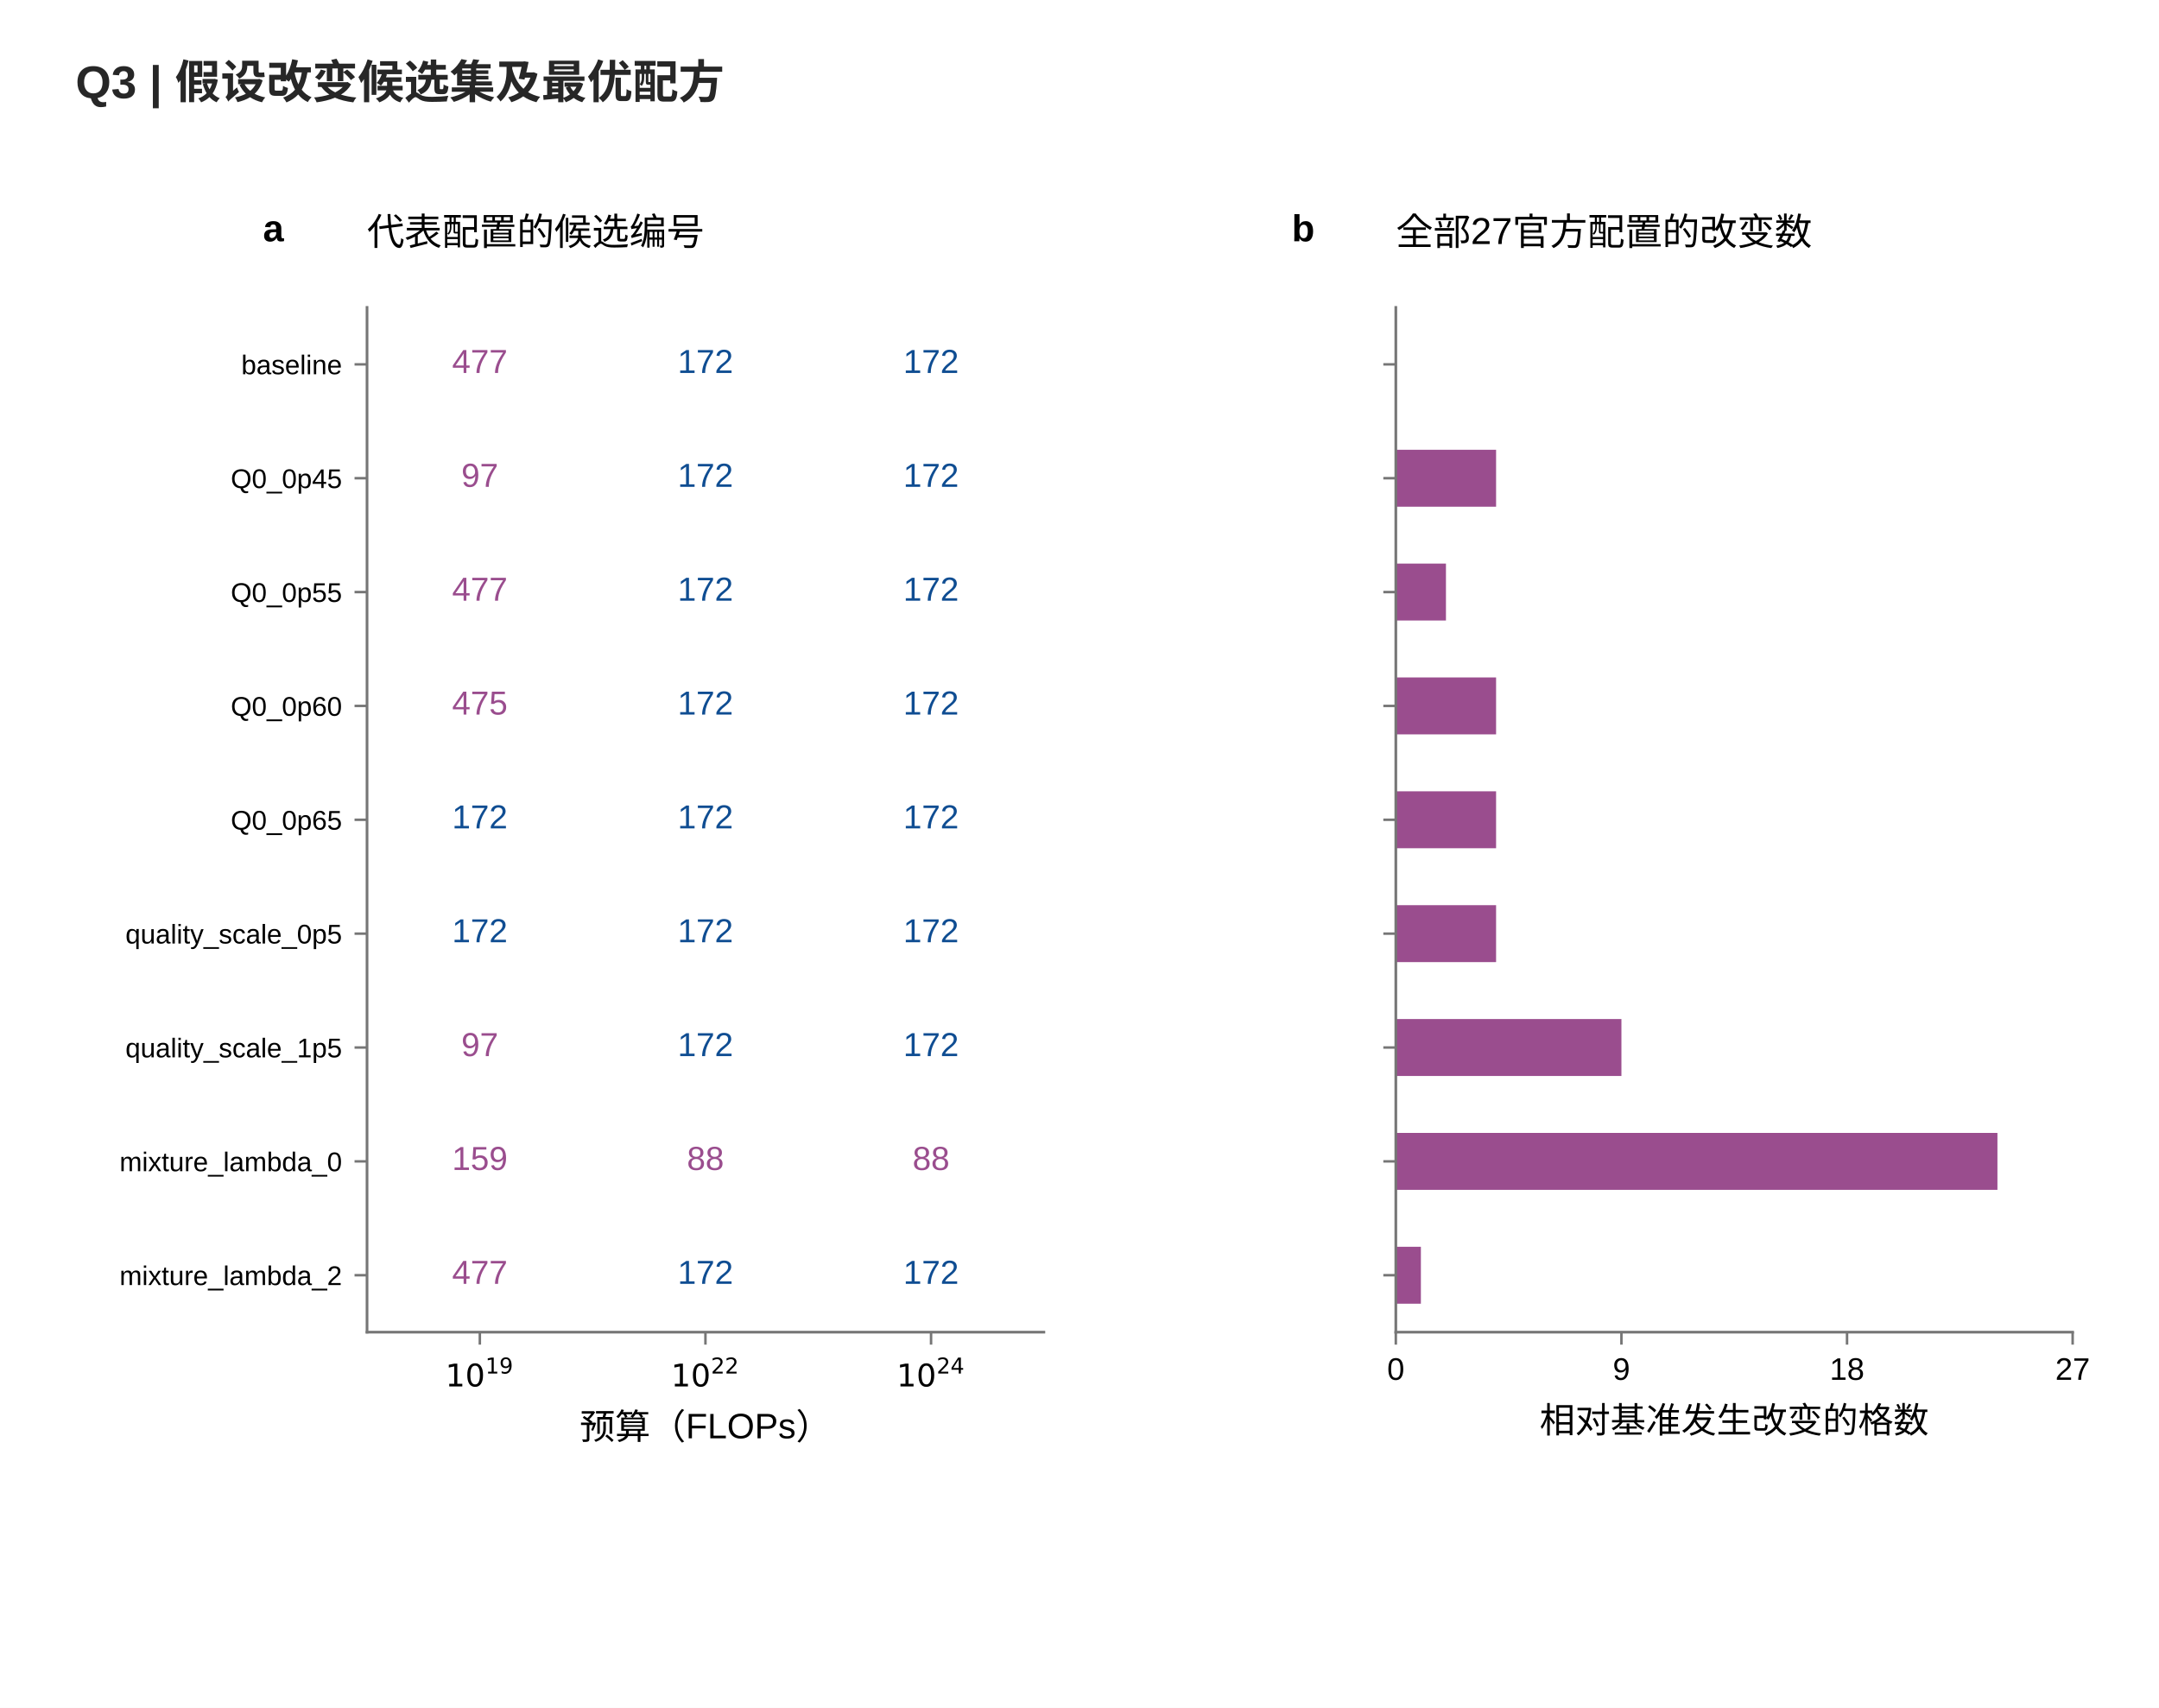
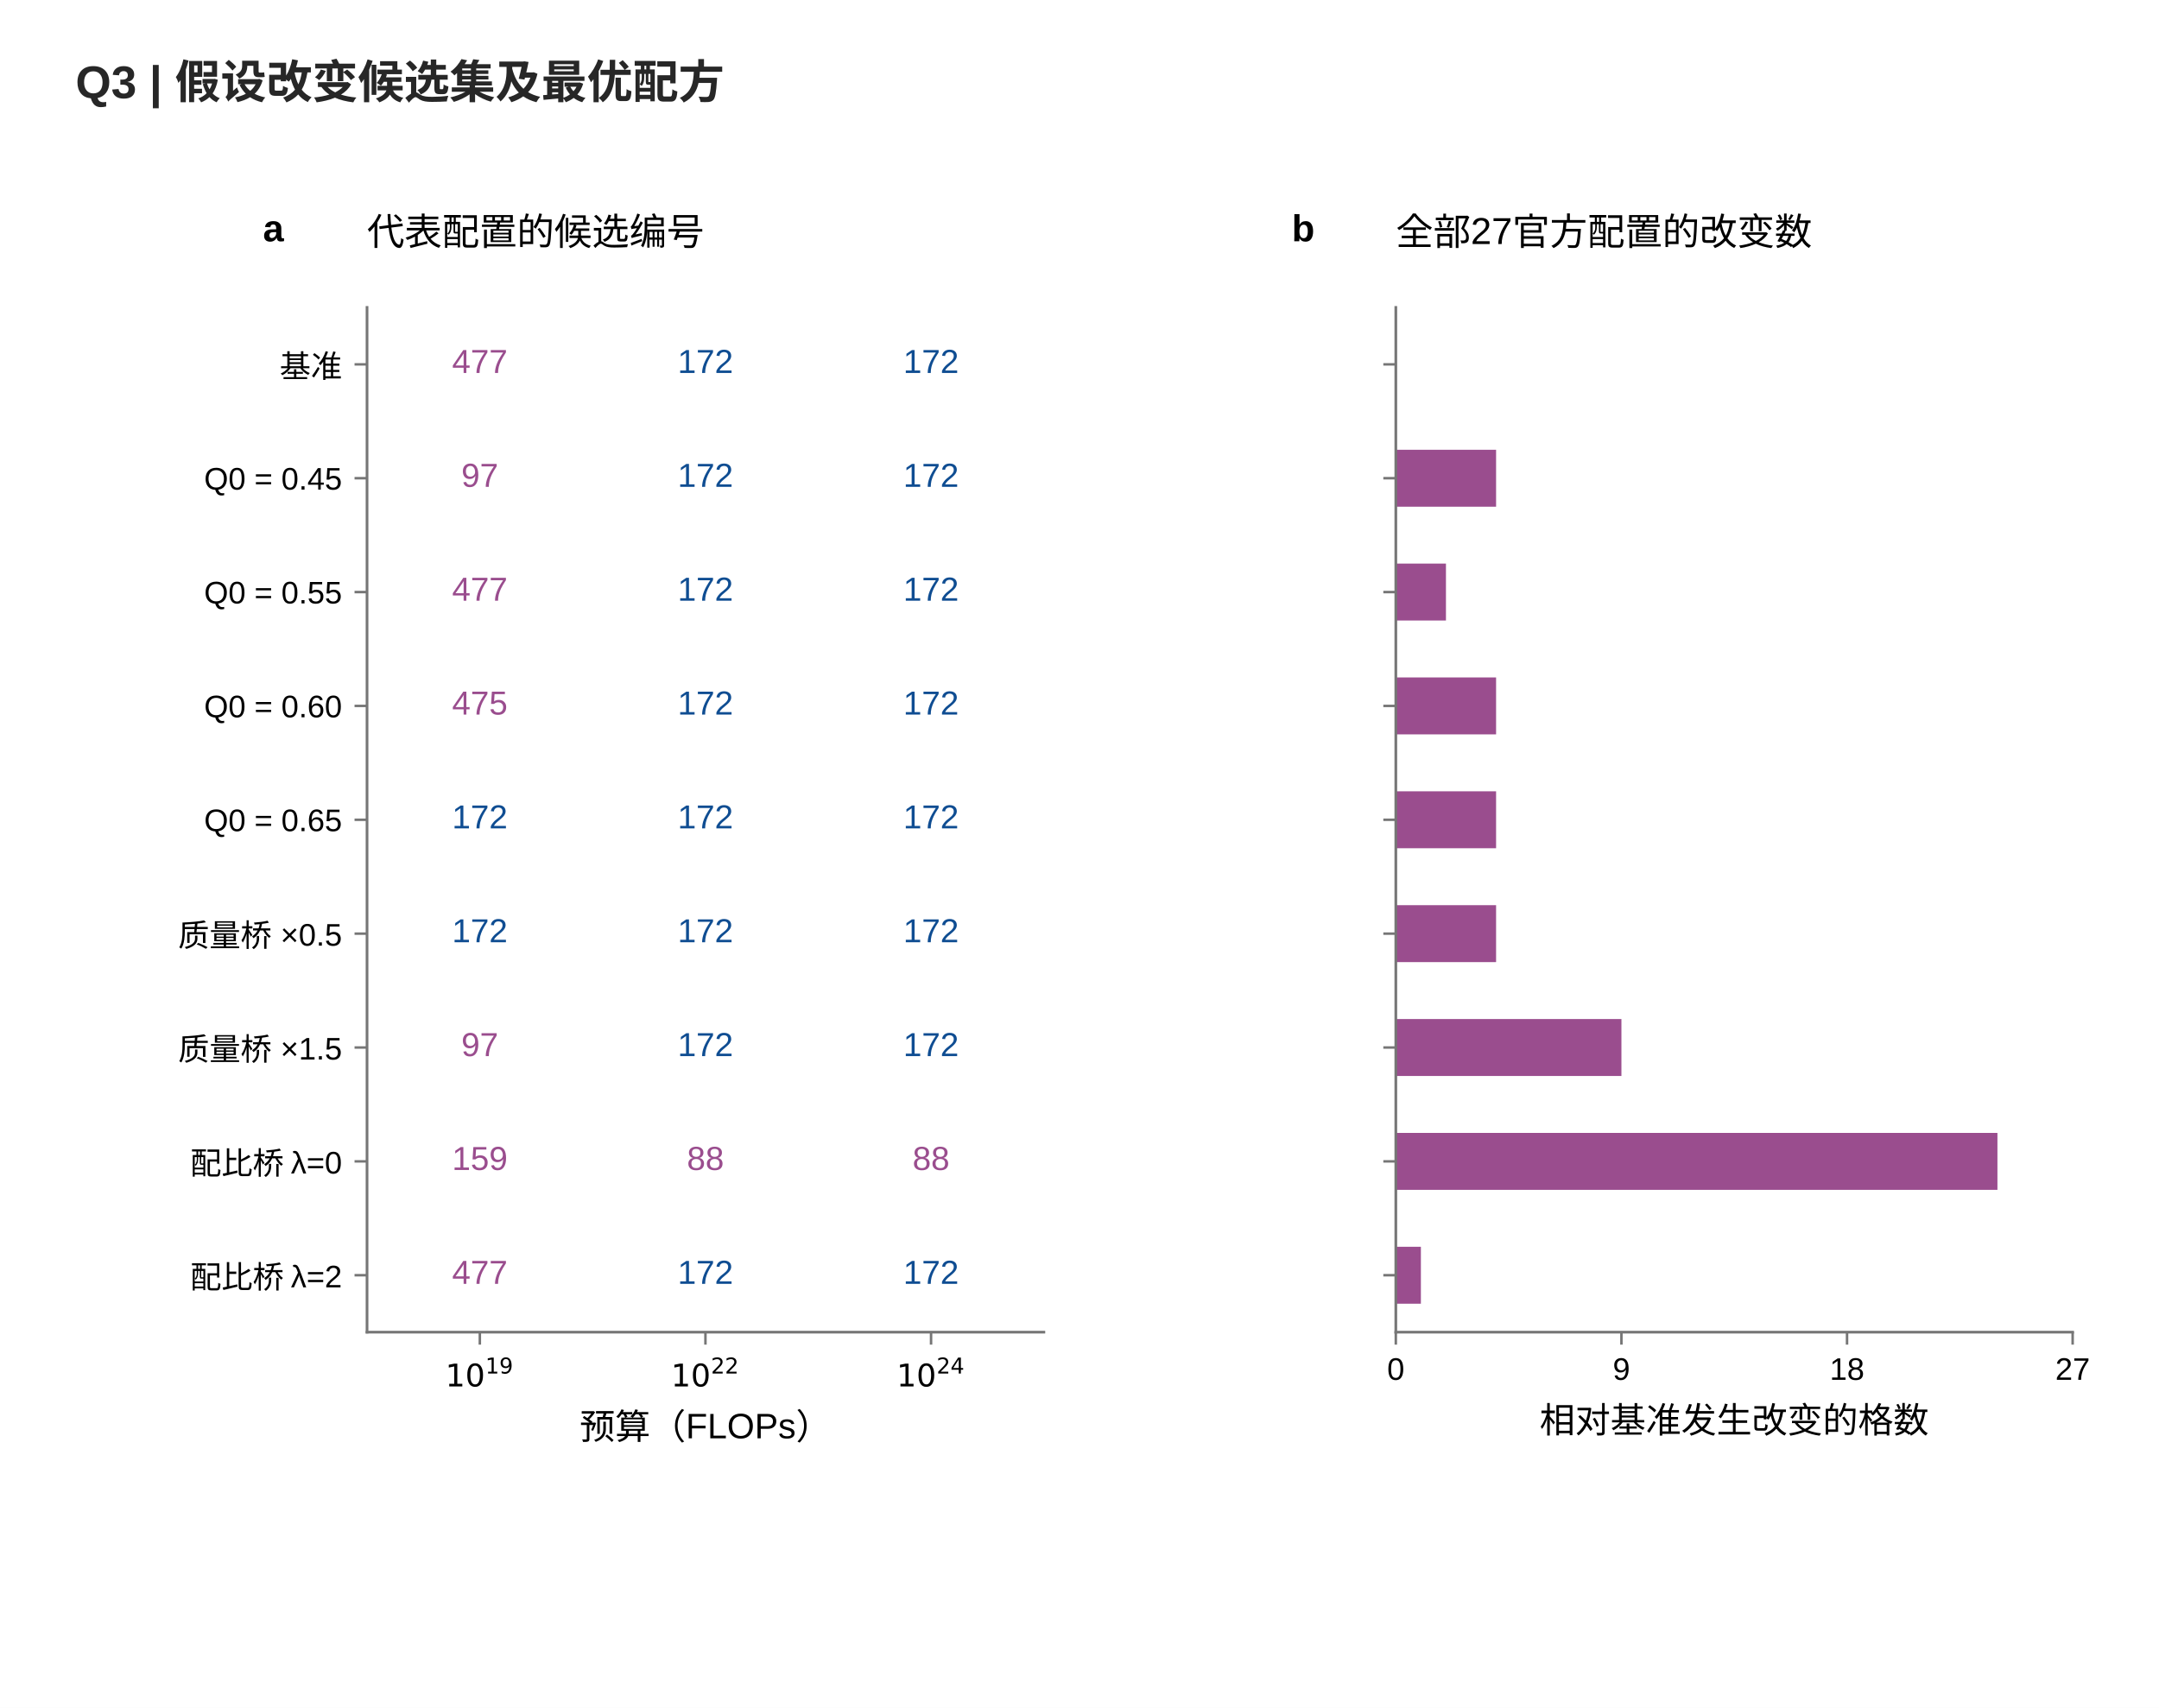
<svg xmlns="http://www.w3.org/2000/svg" xmlns:xlink="http://www.w3.org/1999/xlink" width="518.74pt" height="410.4pt" viewBox="0 0 518.74 410.4" version="1.1">
  <defs>
    <style type="text/css">*{stroke-linejoin: round; stroke-linecap: butt}</style>
  </defs>
  <g id="figure_1">
    <g id="patch_1">
      <path d="M 0 410.4 L 518.74 410.4 L 518.74 0 L 0 0 z " style="fill: #ffffff" />
    </g>
    <g id="axes_1">
      <g id="patch_2">
        <path d="M 88.186 320.112 L 250.807 320.112 L 250.807 73.872 L 88.186 73.872 z " style="fill: #ffffff" />
      </g>
      <g id="matplotlib.axis_1">
        <g id="xtick_1">
          <g id="line2d_1">
            <defs>
-               <path id="m0dbec97eee" d="M 0 0 L 0 3 " style="stroke: #767676; stroke-width: 0.6" />
+               <path id="m8cd19f25a5" d="M 0 0 L 0 3 " style="stroke: #767676; stroke-width: 0.6" />
            </defs>
            <g>
-               <use xlink:href="#m0dbec97eee" x="115.289" y="320.112" style="fill: #767676; stroke: #767676; stroke-width: 0.6" />
+               <use xlink:href="#m8cd19f25a5" x="115.289" y="320.112" style="fill: #767676; stroke: #767676; stroke-width: 0.6" />
            </g>
          </g>
          <g id="text_1">
            <g transform="translate(107.0018 333.162)">
              <text>
                <tspan x="0" y="-0.009" style="font-size: 7.5px; font-family: 'DejaVu Sans'">1</tspan>
                <tspan x="4.772" y="-0.009" style="font-size: 7.5px; font-family: 'DejaVu Sans'">0</tspan>
                <tspan x="9.615" y="-3.106" style="font-size: 5.25px; font-family: 'DejaVu Sans'">1</tspan>
                <tspan x="12.955" y="-3.106" style="font-size: 5.25px; font-family: 'DejaVu Sans'">9</tspan>
              </text>
            </g>
          </g>
        </g>
        <g id="xtick_2">
          <g id="line2d_2">
            <g>
-               <use xlink:href="#m0dbec97eee" x="169.496" y="320.112" style="fill: #767676; stroke: #767676; stroke-width: 0.6" />
+               <use xlink:href="#m8cd19f25a5" x="169.496" y="320.112" style="fill: #767676; stroke: #767676; stroke-width: 0.6" />
            </g>
          </g>
          <g id="text_2">
            <g transform="translate(161.2088 333.162)">
              <text>
                <tspan x="0" y="-0.009" style="font-size: 7.5px; font-family: 'DejaVu Sans'">1</tspan>
                <tspan x="4.772" y="-0.009" style="font-size: 7.5px; font-family: 'DejaVu Sans'">0</tspan>
                <tspan x="9.615" y="-3.106" style="font-size: 5.25px; font-family: 'DejaVu Sans'">2</tspan>
                <tspan x="12.955" y="-3.106" style="font-size: 5.25px; font-family: 'DejaVu Sans'">2</tspan>
              </text>
            </g>
          </g>
        </g>
        <g id="xtick_3">
          <g id="line2d_3">
            <g>
-               <use xlink:href="#m0dbec97eee" x="223.703" y="320.112" style="fill: #767676; stroke: #767676; stroke-width: 0.6" />
+               <use xlink:href="#m8cd19f25a5" x="223.703" y="320.112" style="fill: #767676; stroke: #767676; stroke-width: 0.6" />
            </g>
          </g>
          <g id="text_3">
            <g transform="translate(215.4158 333.162)">
              <text>
                <tspan x="0" y="-0.009" style="font-size: 7.5px; font-family: 'DejaVu Sans'">1</tspan>
                <tspan x="4.772" y="-0.009" style="font-size: 7.5px; font-family: 'DejaVu Sans'">0</tspan>
                <tspan x="9.615" y="-3.106" style="font-size: 5.25px; font-family: 'DejaVu Sans'">2</tspan>
                <tspan x="12.955" y="-3.106" style="font-size: 5.25px; font-family: 'DejaVu Sans'">4</tspan>
              </text>
            </g>
          </g>
        </g>
        <g id="text_4">
          <text style="font-size: 8.5px; font-family: 'Arial', 'Microsoft YaHei'; text-anchor: middle" x="169.496" y="345.842" transform="rotate(-0 169.4963 345.8419)">预算（FLOPs）</text>
        </g>
      </g>
      <g id="matplotlib.axis_2">
        <g id="ytick_1">
          <g id="line2d_4">
            <defs>
-               <path id="mb1e34f38fd" d="M 0 0 L -3 0 " style="stroke: #767676; stroke-width: 0.6" />
+               <path id="mccf83d570c" d="M 0 0 L -3 0 " style="stroke: #767676; stroke-width: 0.6" />
            </defs>
            <g>
-               <use xlink:href="#mb1e34f38fd" x="88.186" y="87.552" style="fill: #767676; stroke: #767676; stroke-width: 0.6" />
+               <use xlink:href="#mccf83d570c" x="88.186" y="87.552" style="fill: #767676; stroke: #767676; stroke-width: 0.6" />
            </g>
          </g>
          <g id="text_5">
-             <text style="font-size: 6.5px; font-family: 'Arial', 'Microsoft YaHei'; text-anchor: end" x="82.186" y="89.918" transform="rotate(-0 82.18583 89.91809)">baseline</text>
+             <text style="font-size: 7.5px; font-family: 'Arial', 'Microsoft YaHei'; text-anchor: end" x="82.186" y="90.7" transform="rotate(-0 82.18583 90.69966)">基准</text>
          </g>
        </g>
        <g id="ytick_2">
          <g id="line2d_5">
            <g>
-               <use xlink:href="#mb1e34f38fd" x="88.186" y="114.912" style="fill: #767676; stroke: #767676; stroke-width: 0.6" />
+               <use xlink:href="#mccf83d570c" x="88.186" y="114.912" style="fill: #767676; stroke: #767676; stroke-width: 0.6" />
            </g>
          </g>
          <g id="text_6">
-             <text style="font-size: 6.5px; font-family: 'Arial', 'Microsoft YaHei'; text-anchor: end" x="82.186" y="117.28" transform="rotate(-0 82.18583 117.2799)">Q0_0p45</text>
+             <text style="font-size: 7.5px; font-family: 'Arial', 'Microsoft YaHei'; text-anchor: end" x="82.186" y="117.644" transform="rotate(-0 82.18583 117.6442)">Q0 = 0.45</text>
          </g>
        </g>
        <g id="ytick_3">
          <g id="line2d_6">
            <g>
-               <use xlink:href="#mb1e34f38fd" x="88.186" y="142.272" style="fill: #767676; stroke: #767676; stroke-width: 0.6" />
+               <use xlink:href="#mccf83d570c" x="88.186" y="142.272" style="fill: #767676; stroke: #767676; stroke-width: 0.6" />
            </g>
          </g>
          <g id="text_7">
-             <text style="font-size: 6.5px; font-family: 'Arial', 'Microsoft YaHei'; text-anchor: end" x="82.186" y="144.64" transform="rotate(-0 82.18583 144.6399)">Q0_0p55</text>
+             <text style="font-size: 7.5px; font-family: 'Arial', 'Microsoft YaHei'; text-anchor: end" x="82.186" y="145.004" transform="rotate(-0 82.18583 145.0042)">Q0 = 0.55</text>
          </g>
        </g>
        <g id="ytick_4">
          <g id="line2d_7">
            <g>
-               <use xlink:href="#mb1e34f38fd" x="88.186" y="169.632" style="fill: #767676; stroke: #767676; stroke-width: 0.6" />
+               <use xlink:href="#mccf83d570c" x="88.186" y="169.632" style="fill: #767676; stroke: #767676; stroke-width: 0.6" />
            </g>
          </g>
          <g id="text_8">
-             <text style="font-size: 6.5px; font-family: 'Arial', 'Microsoft YaHei'; text-anchor: end" x="82.186" y="172" transform="rotate(-0 82.18583 171.9999)">Q0_0p60</text>
+             <text style="font-size: 7.5px; font-family: 'Arial', 'Microsoft YaHei'; text-anchor: end" x="82.186" y="172.364" transform="rotate(-0 82.18583 172.3642)">Q0 = 0.60</text>
          </g>
        </g>
        <g id="ytick_5">
          <g id="line2d_8">
            <g>
-               <use xlink:href="#mb1e34f38fd" x="88.186" y="196.992" style="fill: #767676; stroke: #767676; stroke-width: 0.6" />
+               <use xlink:href="#mccf83d570c" x="88.186" y="196.992" style="fill: #767676; stroke: #767676; stroke-width: 0.6" />
            </g>
          </g>
          <g id="text_9">
-             <text style="font-size: 6.5px; font-family: 'Arial', 'Microsoft YaHei'; text-anchor: end" x="82.186" y="199.36" transform="rotate(-0 82.18583 199.3599)">Q0_0p65</text>
+             <text style="font-size: 7.5px; font-family: 'Arial', 'Microsoft YaHei'; text-anchor: end" x="82.186" y="199.724" transform="rotate(-0 82.18583 199.7242)">Q0 = 0.65</text>
          </g>
        </g>
        <g id="ytick_6">
          <g id="line2d_9">
            <g>
-               <use xlink:href="#mb1e34f38fd" x="88.186" y="224.352" style="fill: #767676; stroke: #767676; stroke-width: 0.6" />
+               <use xlink:href="#mccf83d570c" x="88.186" y="224.352" style="fill: #767676; stroke: #767676; stroke-width: 0.6" />
            </g>
          </g>
          <g id="text_10">
-             <text style="font-size: 6.5px; font-family: 'Arial', 'Microsoft YaHei'; text-anchor: end" x="82.186" y="226.718" transform="rotate(-0 82.18583 226.7181)">quality_scale_0p5</text>
+             <text style="font-size: 7.5px; font-family: 'Arial', 'Microsoft YaHei'; text-anchor: end" x="82.186" y="227.433" transform="rotate(-0 82.18583 227.4334)">质量桥 ×0.5</text>
          </g>
        </g>
        <g id="ytick_7">
          <g id="line2d_10">
            <g>
-               <use xlink:href="#mb1e34f38fd" x="88.186" y="251.712" style="fill: #767676; stroke: #767676; stroke-width: 0.6" />
+               <use xlink:href="#mccf83d570c" x="88.186" y="251.712" style="fill: #767676; stroke: #767676; stroke-width: 0.6" />
            </g>
          </g>
          <g id="text_11">
-             <text style="font-size: 6.5px; font-family: 'Arial', 'Microsoft YaHei'; text-anchor: end" x="82.186" y="254.078" transform="rotate(-0 82.18583 254.0781)">quality_scale_1p5</text>
+             <text style="font-size: 7.5px; font-family: 'Arial', 'Microsoft YaHei'; text-anchor: end" x="82.186" y="254.793" transform="rotate(-0 82.18583 254.7934)">质量桥 ×1.5</text>
          </g>
        </g>
        <g id="ytick_8">
          <g id="line2d_11">
            <g>
-               <use xlink:href="#mb1e34f38fd" x="88.186" y="279.072" style="fill: #767676; stroke: #767676; stroke-width: 0.6" />
+               <use xlink:href="#mccf83d570c" x="88.186" y="279.072" style="fill: #767676; stroke: #767676; stroke-width: 0.6" />
            </g>
          </g>
          <g id="text_12">
-             <text style="font-size: 6.5px; font-family: 'Arial', 'Microsoft YaHei'; text-anchor: end" x="82.186" y="281.438" transform="rotate(-0 82.18583 281.4381)">mixture_lambda_0</text>
+             <text style="font-size: 7.5px; font-family: 'Arial', 'Microsoft YaHei'; text-anchor: end" x="82.186" y="282.187" transform="rotate(-0 82.18583 282.1868)">配比桥 λ=0</text>
          </g>
        </g>
        <g id="ytick_9">
          <g id="line2d_12">
            <g>
-               <use xlink:href="#mb1e34f38fd" x="88.186" y="306.432" style="fill: #767676; stroke: #767676; stroke-width: 0.6" />
+               <use xlink:href="#mccf83d570c" x="88.186" y="306.432" style="fill: #767676; stroke: #767676; stroke-width: 0.6" />
            </g>
          </g>
          <g id="text_13">
-             <text style="font-size: 6.5px; font-family: 'Arial', 'Microsoft YaHei'; text-anchor: end" x="82.186" y="308.798" transform="rotate(-0 82.18583 308.7981)">mixture_lambda_2</text>
+             <text style="font-size: 7.5px; font-family: 'Arial', 'Microsoft YaHei'; text-anchor: end" x="82.186" y="309.547" transform="rotate(-0 82.18583 309.5468)">配比桥 λ=2</text>
          </g>
        </g>
      </g>
      <g id="patch_3">
        <path d="M 88.186 320.112 L 88.186 73.872 " style="fill: none; stroke: #767676; stroke-width: 0.65; stroke-linejoin: miter; stroke-linecap: square" />
      </g>
      <g id="patch_4">
        <path d="M 88.186 320.112 L 250.807 320.112 " style="fill: none; stroke: #767676; stroke-width: 0.65; stroke-linejoin: miter; stroke-linecap: square" />
      </g>
      <g id="text_14">
        <text style="font-weight: 700; font-size: 9px; font-family: 'Arial', 'Microsoft YaHei'; text-anchor: start" x="63.186" y="57.978" transform="rotate(-0 63.18583 57.97796)">a</text>
      </g>
      <g id="text_15">
        <text style="font-size: 8px; font-family: 'Arial', 'Microsoft YaHei'; text-anchor: middle; fill: #9a4d8e" x="115.289" y="89.622" transform="rotate(-0 115.2893 89.62231)">477</text>
      </g>
      <g id="text_16">
        <text style="font-size: 8px; font-family: 'Arial', 'Microsoft YaHei'; text-anchor: middle; fill: #0f4d92" x="169.496" y="89.622" transform="rotate(-0 169.4963 89.62231)">172</text>
      </g>
      <g id="text_17">
        <text style="font-size: 8px; font-family: 'Arial', 'Microsoft YaHei'; text-anchor: middle; fill: #0f4d92" x="223.703" y="89.622" transform="rotate(-0 223.7033 89.62231)">172</text>
      </g>
      <g id="text_18">
        <text style="font-size: 8px; font-family: 'Arial', 'Microsoft YaHei'; text-anchor: middle; fill: #9a4d8e" x="115.289" y="116.982" transform="rotate(-0 115.2893 116.9823)">97</text>
      </g>
      <g id="text_19">
        <text style="font-size: 8px; font-family: 'Arial', 'Microsoft YaHei'; text-anchor: middle; fill: #0f4d92" x="169.496" y="116.982" transform="rotate(-0 169.4963 116.9823)">172</text>
      </g>
      <g id="text_20">
        <text style="font-size: 8px; font-family: 'Arial', 'Microsoft YaHei'; text-anchor: middle; fill: #0f4d92" x="223.703" y="116.982" transform="rotate(-0 223.7033 116.9823)">172</text>
      </g>
      <g id="text_21">
        <text style="font-size: 8px; font-family: 'Arial', 'Microsoft YaHei'; text-anchor: middle; fill: #9a4d8e" x="115.289" y="144.342" transform="rotate(-0 115.2893 144.3423)">477</text>
      </g>
      <g id="text_22">
        <text style="font-size: 8px; font-family: 'Arial', 'Microsoft YaHei'; text-anchor: middle; fill: #0f4d92" x="169.496" y="144.342" transform="rotate(-0 169.4963 144.3423)">172</text>
      </g>
      <g id="text_23">
        <text style="font-size: 8px; font-family: 'Arial', 'Microsoft YaHei'; text-anchor: middle; fill: #0f4d92" x="223.703" y="144.342" transform="rotate(-0 223.7033 144.3423)">172</text>
      </g>
      <g id="text_24">
        <text style="font-size: 8px; font-family: 'Arial', 'Microsoft YaHei'; text-anchor: middle; fill: #9a4d8e" x="115.289" y="171.702" transform="rotate(-0 115.2893 171.7023)">475</text>
      </g>
      <g id="text_25">
        <text style="font-size: 8px; font-family: 'Arial', 'Microsoft YaHei'; text-anchor: middle; fill: #0f4d92" x="169.496" y="171.702" transform="rotate(-0 169.4963 171.7023)">172</text>
      </g>
      <g id="text_26">
        <text style="font-size: 8px; font-family: 'Arial', 'Microsoft YaHei'; text-anchor: middle; fill: #0f4d92" x="223.703" y="171.702" transform="rotate(-0 223.7033 171.7023)">172</text>
      </g>
      <g id="text_27">
        <text style="font-size: 8px; font-family: 'Arial', 'Microsoft YaHei'; text-anchor: middle; fill: #0f4d92" x="115.289" y="199.062" transform="rotate(-0 115.2893 199.0623)">172</text>
      </g>
      <g id="text_28">
        <text style="font-size: 8px; font-family: 'Arial', 'Microsoft YaHei'; text-anchor: middle; fill: #0f4d92" x="169.496" y="199.062" transform="rotate(-0 169.4963 199.0623)">172</text>
      </g>
      <g id="text_29">
        <text style="font-size: 8px; font-family: 'Arial', 'Microsoft YaHei'; text-anchor: middle; fill: #0f4d92" x="223.703" y="199.062" transform="rotate(-0 223.7033 199.0623)">172</text>
      </g>
      <g id="text_30">
        <text style="font-size: 8px; font-family: 'Arial', 'Microsoft YaHei'; text-anchor: middle; fill: #0f4d92" x="115.289" y="226.422" transform="rotate(-0 115.2893 226.4223)">172</text>
      </g>
      <g id="text_31">
        <text style="font-size: 8px; font-family: 'Arial', 'Microsoft YaHei'; text-anchor: middle; fill: #0f4d92" x="169.496" y="226.422" transform="rotate(-0 169.4963 226.4223)">172</text>
      </g>
      <g id="text_32">
        <text style="font-size: 8px; font-family: 'Arial', 'Microsoft YaHei'; text-anchor: middle; fill: #0f4d92" x="223.703" y="226.422" transform="rotate(-0 223.7033 226.4223)">172</text>
      </g>
      <g id="text_33">
        <text style="font-size: 8px; font-family: 'Arial', 'Microsoft YaHei'; text-anchor: middle; fill: #9a4d8e" x="115.289" y="253.782" transform="rotate(-0 115.2893 253.7823)">97</text>
      </g>
      <g id="text_34">
        <text style="font-size: 8px; font-family: 'Arial', 'Microsoft YaHei'; text-anchor: middle; fill: #0f4d92" x="169.496" y="253.782" transform="rotate(-0 169.4963 253.7823)">172</text>
      </g>
      <g id="text_35">
        <text style="font-size: 8px; font-family: 'Arial', 'Microsoft YaHei'; text-anchor: middle; fill: #0f4d92" x="223.703" y="253.782" transform="rotate(-0 223.7033 253.7823)">172</text>
      </g>
      <g id="text_36">
        <text style="font-size: 8px; font-family: 'Arial', 'Microsoft YaHei'; text-anchor: middle; fill: #9a4d8e" x="115.289" y="281.142" transform="rotate(-0 115.2893 281.1423)">159</text>
      </g>
      <g id="text_37">
        <text style="font-size: 8px; font-family: 'Arial', 'Microsoft YaHei'; text-anchor: middle; fill: #9a4d8e" x="169.496" y="281.142" transform="rotate(-0 169.4963 281.1423)">88</text>
      </g>
      <g id="text_38">
        <text style="font-size: 8px; font-family: 'Arial', 'Microsoft YaHei'; text-anchor: middle; fill: #9a4d8e" x="223.703" y="281.142" transform="rotate(-0 223.7033 281.1423)">88</text>
      </g>
      <g id="text_39">
        <text style="font-size: 8px; font-family: 'Arial', 'Microsoft YaHei'; text-anchor: middle; fill: #9a4d8e" x="115.289" y="308.502" transform="rotate(-0 115.2893 308.5023)">477</text>
      </g>
      <g id="text_40">
        <text style="font-size: 8px; font-family: 'Arial', 'Microsoft YaHei'; text-anchor: middle; fill: #0f4d92" x="169.496" y="308.502" transform="rotate(-0 169.4963 308.5023)">172</text>
      </g>
      <g id="text_41">
        <text style="font-size: 8px; font-family: 'Arial', 'Microsoft YaHei'; text-anchor: middle; fill: #0f4d92" x="223.703" y="308.502" transform="rotate(-0 223.7033 308.5023)">172</text>
      </g>
      <g id="text_42">
        <text style="font-size: 9px; font-family: 'Arial', 'Microsoft YaHei'; text-anchor: start" x="88.186" y="58.872" transform="rotate(-0 88.18583 58.872)">代表配置的候选编号</text>
      </g>
    </g>
    <g id="axes_2">
      <g id="patch_5">
        <path d="M 335.37 320.112 L 497.991 320.112 L 497.991 73.872 L 335.37 73.872 z " style="fill: #ffffff" />
      </g>
      <g id="matplotlib.axis_3">
        <g id="xtick_4">
          <g id="line2d_13">
            <g>
-               <use xlink:href="#m0dbec97eee" x="335.37" y="320.112" style="fill: #767676; stroke: #767676; stroke-width: 0.6" />
+               <use xlink:href="#m8cd19f25a5" x="335.37" y="320.112" style="fill: #767676; stroke: #767676; stroke-width: 0.6" />
            </g>
          </g>
          <g id="text_43">
            <text style="font-size: 7.5px; font-family: 'Arial', 'Microsoft YaHei'; text-anchor: middle" x="335.37" y="331.572" transform="rotate(-0 335.3696 331.5722)">0</text>
          </g>
        </g>
        <g id="xtick_5">
          <g id="line2d_14">
            <g>
-               <use xlink:href="#m0dbec97eee" x="389.577" y="320.112" style="fill: #767676; stroke: #767676; stroke-width: 0.6" />
+               <use xlink:href="#m8cd19f25a5" x="389.577" y="320.112" style="fill: #767676; stroke: #767676; stroke-width: 0.6" />
            </g>
          </g>
          <g id="text_44">
            <text style="font-size: 7.5px; font-family: 'Arial', 'Microsoft YaHei'; text-anchor: middle" x="389.577" y="331.572" transform="rotate(-0 389.5766 331.5722)">9</text>
          </g>
        </g>
        <g id="xtick_6">
          <g id="line2d_15">
            <g>
-               <use xlink:href="#m0dbec97eee" x="443.784" y="320.112" style="fill: #767676; stroke: #767676; stroke-width: 0.6" />
+               <use xlink:href="#m8cd19f25a5" x="443.784" y="320.112" style="fill: #767676; stroke: #767676; stroke-width: 0.6" />
            </g>
          </g>
          <g id="text_45">
            <text style="font-size: 7.5px; font-family: 'Arial', 'Microsoft YaHei'; text-anchor: middle" x="443.784" y="331.572" transform="rotate(-0 443.7836 331.5722)">18</text>
          </g>
        </g>
        <g id="xtick_7">
          <g id="line2d_16">
            <g>
-               <use xlink:href="#m0dbec97eee" x="497.991" y="320.112" style="fill: #767676; stroke: #767676; stroke-width: 0.6" />
+               <use xlink:href="#m8cd19f25a5" x="497.991" y="320.112" style="fill: #767676; stroke: #767676; stroke-width: 0.6" />
            </g>
          </g>
          <g id="text_46">
            <text style="font-size: 7.5px; font-family: 'Arial', 'Microsoft YaHei'; text-anchor: middle" x="497.991" y="331.572" transform="rotate(-0 497.9906 331.5722)">27</text>
          </g>
        </g>
        <g id="text_47">
          <text style="font-size: 8.5px; font-family: 'Arial', 'Microsoft YaHei'; text-anchor: middle" x="416.68" y="344.285" transform="rotate(-0 416.6801 344.2853)">相对基准发生改变的格数</text>
        </g>
      </g>
      <g id="matplotlib.axis_4">
        <g id="ytick_10">
          <g id="line2d_17">
            <g>
-               <use xlink:href="#mb1e34f38fd" x="335.37" y="87.552" style="fill: #767676; stroke: #767676; stroke-width: 0.6" />
+               <use xlink:href="#mccf83d570c" x="335.37" y="87.552" style="fill: #767676; stroke: #767676; stroke-width: 0.6" />
            </g>
          </g>
        </g>
        <g id="ytick_11">
          <g id="line2d_18">
            <g>
-               <use xlink:href="#mb1e34f38fd" x="335.37" y="114.912" style="fill: #767676; stroke: #767676; stroke-width: 0.6" />
+               <use xlink:href="#mccf83d570c" x="335.37" y="114.912" style="fill: #767676; stroke: #767676; stroke-width: 0.6" />
            </g>
          </g>
        </g>
        <g id="ytick_12">
          <g id="line2d_19">
            <g>
-               <use xlink:href="#mb1e34f38fd" x="335.37" y="142.272" style="fill: #767676; stroke: #767676; stroke-width: 0.6" />
+               <use xlink:href="#mccf83d570c" x="335.37" y="142.272" style="fill: #767676; stroke: #767676; stroke-width: 0.6" />
            </g>
          </g>
        </g>
        <g id="ytick_13">
          <g id="line2d_20">
            <g>
-               <use xlink:href="#mb1e34f38fd" x="335.37" y="169.632" style="fill: #767676; stroke: #767676; stroke-width: 0.6" />
+               <use xlink:href="#mccf83d570c" x="335.37" y="169.632" style="fill: #767676; stroke: #767676; stroke-width: 0.6" />
            </g>
          </g>
        </g>
        <g id="ytick_14">
          <g id="line2d_21">
            <g>
-               <use xlink:href="#mb1e34f38fd" x="335.37" y="196.992" style="fill: #767676; stroke: #767676; stroke-width: 0.6" />
+               <use xlink:href="#mccf83d570c" x="335.37" y="196.992" style="fill: #767676; stroke: #767676; stroke-width: 0.6" />
            </g>
          </g>
        </g>
        <g id="ytick_15">
          <g id="line2d_22">
            <g>
-               <use xlink:href="#mb1e34f38fd" x="335.37" y="224.352" style="fill: #767676; stroke: #767676; stroke-width: 0.6" />
+               <use xlink:href="#mccf83d570c" x="335.37" y="224.352" style="fill: #767676; stroke: #767676; stroke-width: 0.6" />
            </g>
          </g>
        </g>
        <g id="ytick_16">
          <g id="line2d_23">
            <g>
-               <use xlink:href="#mb1e34f38fd" x="335.37" y="251.712" style="fill: #767676; stroke: #767676; stroke-width: 0.6" />
+               <use xlink:href="#mccf83d570c" x="335.37" y="251.712" style="fill: #767676; stroke: #767676; stroke-width: 0.6" />
            </g>
          </g>
        </g>
        <g id="ytick_17">
          <g id="line2d_24">
            <g>
-               <use xlink:href="#mb1e34f38fd" x="335.37" y="279.072" style="fill: #767676; stroke: #767676; stroke-width: 0.6" />
+               <use xlink:href="#mccf83d570c" x="335.37" y="279.072" style="fill: #767676; stroke: #767676; stroke-width: 0.6" />
            </g>
          </g>
        </g>
        <g id="ytick_18">
          <g id="line2d_25">
            <g>
-               <use xlink:href="#mb1e34f38fd" x="335.37" y="306.432" style="fill: #767676; stroke: #767676; stroke-width: 0.6" />
+               <use xlink:href="#mccf83d570c" x="335.37" y="306.432" style="fill: #767676; stroke: #767676; stroke-width: 0.6" />
            </g>
          </g>
        </g>
      </g>
      <g id="patch_6">
-         <path d="M 335.37 80.712 L 335.37 80.712 L 335.37 94.392 L 335.37 94.392 z " clip-path="url(#p0ae37479dd)" style="fill: #9a4d8e" />
+         <path d="M 335.37 80.712 L 335.37 80.712 L 335.37 94.392 L 335.37 94.392 z " clip-path="url(#pf400c7563f)" style="fill: #9a4d8e" />
      </g>
      <g id="patch_7">
-         <path d="M 335.37 108.072 L 359.462 108.072 L 359.462 121.752 L 335.37 121.752 z " clip-path="url(#p0ae37479dd)" style="fill: #9a4d8e" />
+         <path d="M 335.37 108.072 L 359.462 108.072 L 359.462 121.752 L 335.37 121.752 z " clip-path="url(#pf400c7563f)" style="fill: #9a4d8e" />
      </g>
      <g id="patch_8">
-         <path d="M 335.37 135.432 L 347.416 135.432 L 347.416 149.112 L 335.37 149.112 z " clip-path="url(#p0ae37479dd)" style="fill: #9a4d8e" />
+         <path d="M 335.37 135.432 L 347.416 135.432 L 347.416 149.112 L 335.37 149.112 z " clip-path="url(#pf400c7563f)" style="fill: #9a4d8e" />
      </g>
      <g id="patch_9">
-         <path d="M 335.37 162.792 L 359.462 162.792 L 359.462 176.472 L 335.37 176.472 z " clip-path="url(#p0ae37479dd)" style="fill: #9a4d8e" />
+         <path d="M 335.37 162.792 L 359.462 162.792 L 359.462 176.472 L 335.37 176.472 z " clip-path="url(#pf400c7563f)" style="fill: #9a4d8e" />
      </g>
      <g id="patch_10">
-         <path d="M 335.37 190.152 L 359.462 190.152 L 359.462 203.832 L 335.37 203.832 z " clip-path="url(#p0ae37479dd)" style="fill: #9a4d8e" />
+         <path d="M 335.37 190.152 L 359.462 190.152 L 359.462 203.832 L 335.37 203.832 z " clip-path="url(#pf400c7563f)" style="fill: #9a4d8e" />
      </g>
      <g id="patch_11">
-         <path d="M 335.37 217.512 L 359.462 217.512 L 359.462 231.192 L 335.37 231.192 z " clip-path="url(#p0ae37479dd)" style="fill: #9a4d8e" />
+         <path d="M 335.37 217.512 L 359.462 217.512 L 359.462 231.192 L 335.37 231.192 z " clip-path="url(#pf400c7563f)" style="fill: #9a4d8e" />
      </g>
      <g id="patch_12">
-         <path d="M 335.37 244.872 L 389.577 244.872 L 389.577 258.552 L 335.37 258.552 z " clip-path="url(#p0ae37479dd)" style="fill: #9a4d8e" />
+         <path d="M 335.37 244.872 L 389.577 244.872 L 389.577 258.552 L 335.37 258.552 z " clip-path="url(#pf400c7563f)" style="fill: #9a4d8e" />
      </g>
      <g id="patch_13">
-         <path d="M 335.37 272.232 L 479.922 272.232 L 479.922 285.912 L 335.37 285.912 z " clip-path="url(#p0ae37479dd)" style="fill: #9a4d8e" />
+         <path d="M 335.37 272.232 L 479.922 272.232 L 479.922 285.912 L 335.37 285.912 z " clip-path="url(#pf400c7563f)" style="fill: #9a4d8e" />
      </g>
      <g id="patch_14">
-         <path d="M 335.37 299.592 L 341.393 299.592 L 341.393 313.272 L 335.37 313.272 z " clip-path="url(#p0ae37479dd)" style="fill: #9a4d8e" />
+         <path d="M 335.37 299.592 L 341.393 299.592 L 341.393 313.272 L 335.37 313.272 z " clip-path="url(#pf400c7563f)" style="fill: #9a4d8e" />
      </g>
      <g id="patch_15">
        <path d="M 335.37 320.112 L 335.37 73.872 " style="fill: none; stroke: #767676; stroke-width: 0.65; stroke-linejoin: miter; stroke-linecap: square" />
      </g>
      <g id="patch_16">
        <path d="M 335.37 320.112 L 497.991 320.112 " style="fill: none; stroke: #767676; stroke-width: 0.65; stroke-linejoin: miter; stroke-linecap: square" />
      </g>
      <g id="text_48">
        <text style="font-weight: 700; font-size: 9px; font-family: 'Arial', 'Microsoft YaHei'; text-anchor: start" x="310.37" y="57.978" transform="rotate(-0 310.3696 57.97796)">b</text>
      </g>
      <g id="text_49">
        <text style="font-size: 9px; font-family: 'Arial', 'Microsoft YaHei'; text-anchor: start" x="335.37" y="58.872" transform="rotate(-0 335.3696 58.872)">全部27官方配置的改变数</text>
      </g>
    </g>
    <g id="text_50">
      <text style="font-weight: 700; font-size: 11px; font-family: 'Arial', 'Microsoft YaHei'; text-anchor: start; fill: #272727" x="18.156" y="23.575" transform="rotate(-0 18.15591 23.57478)">Q3  |  假设改变候选集及最优配方</text>
    </g>
  </g>
  <defs>
-     <clipPath id="p0ae37479dd">
+     <clipPath id="pf400c7563f">
      <rect x="335.37" y="73.872" width="162.621" height="246.24" />
    </clipPath>
  </defs>
</svg>
